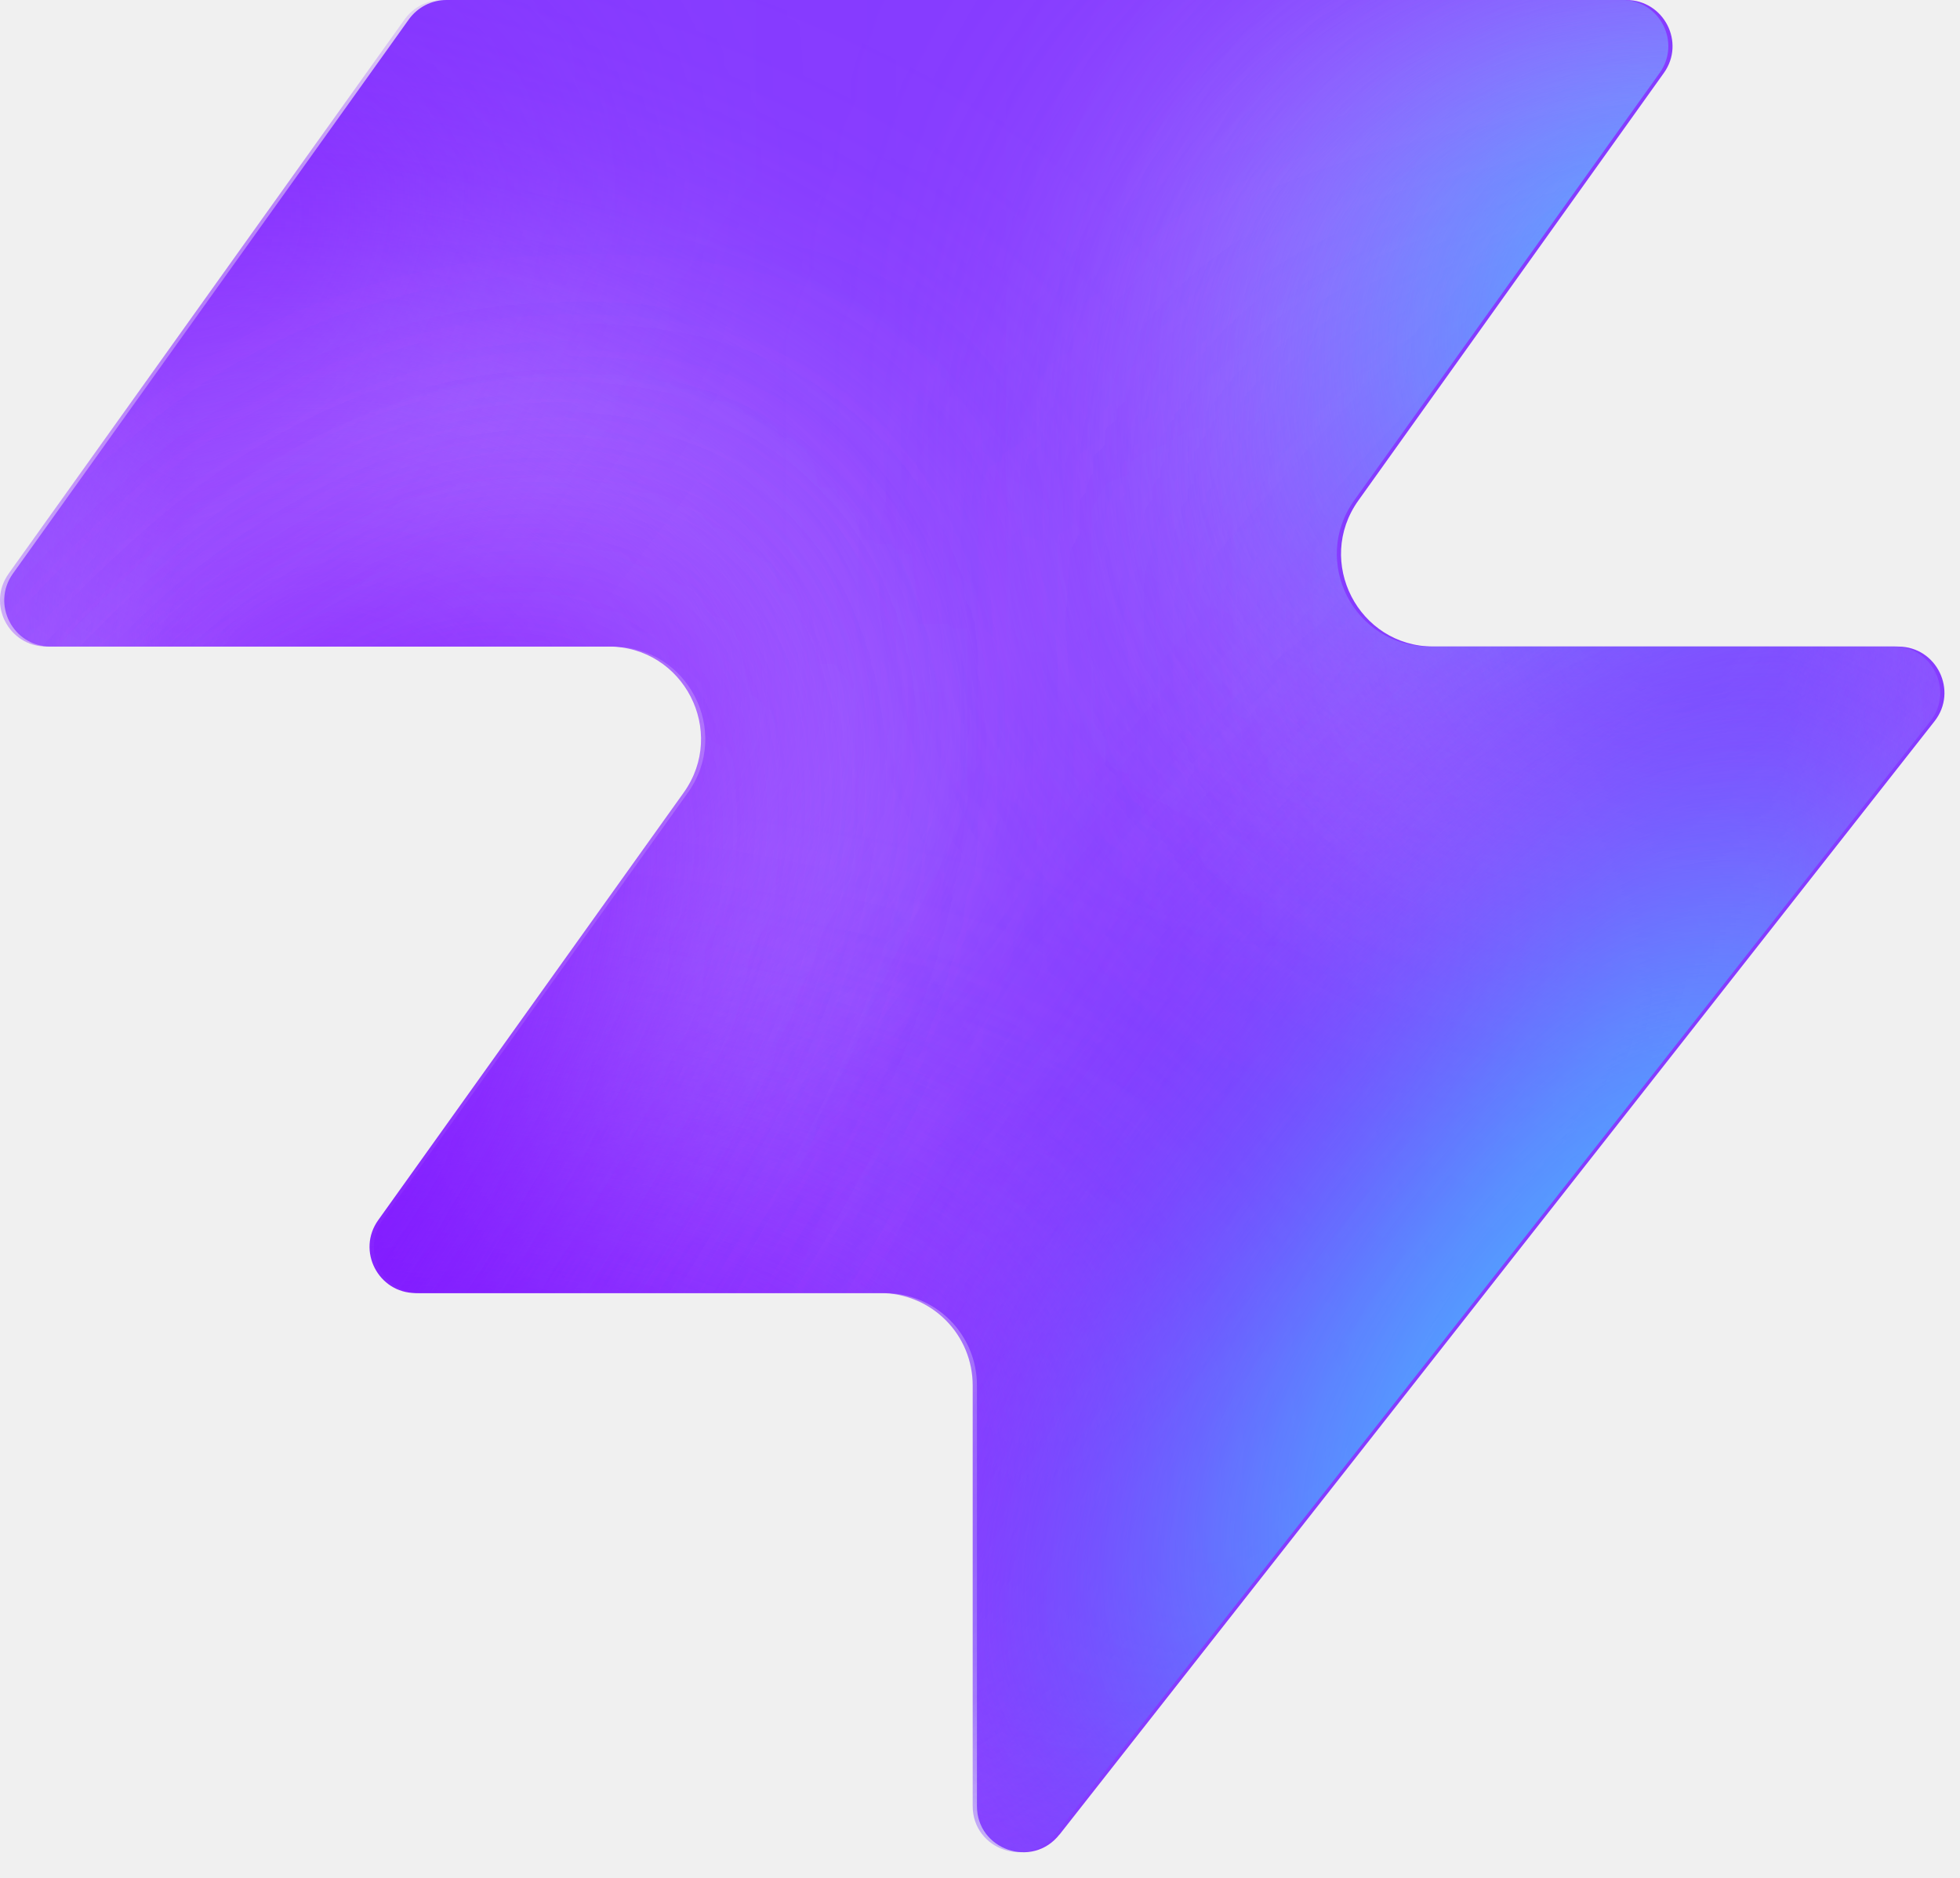
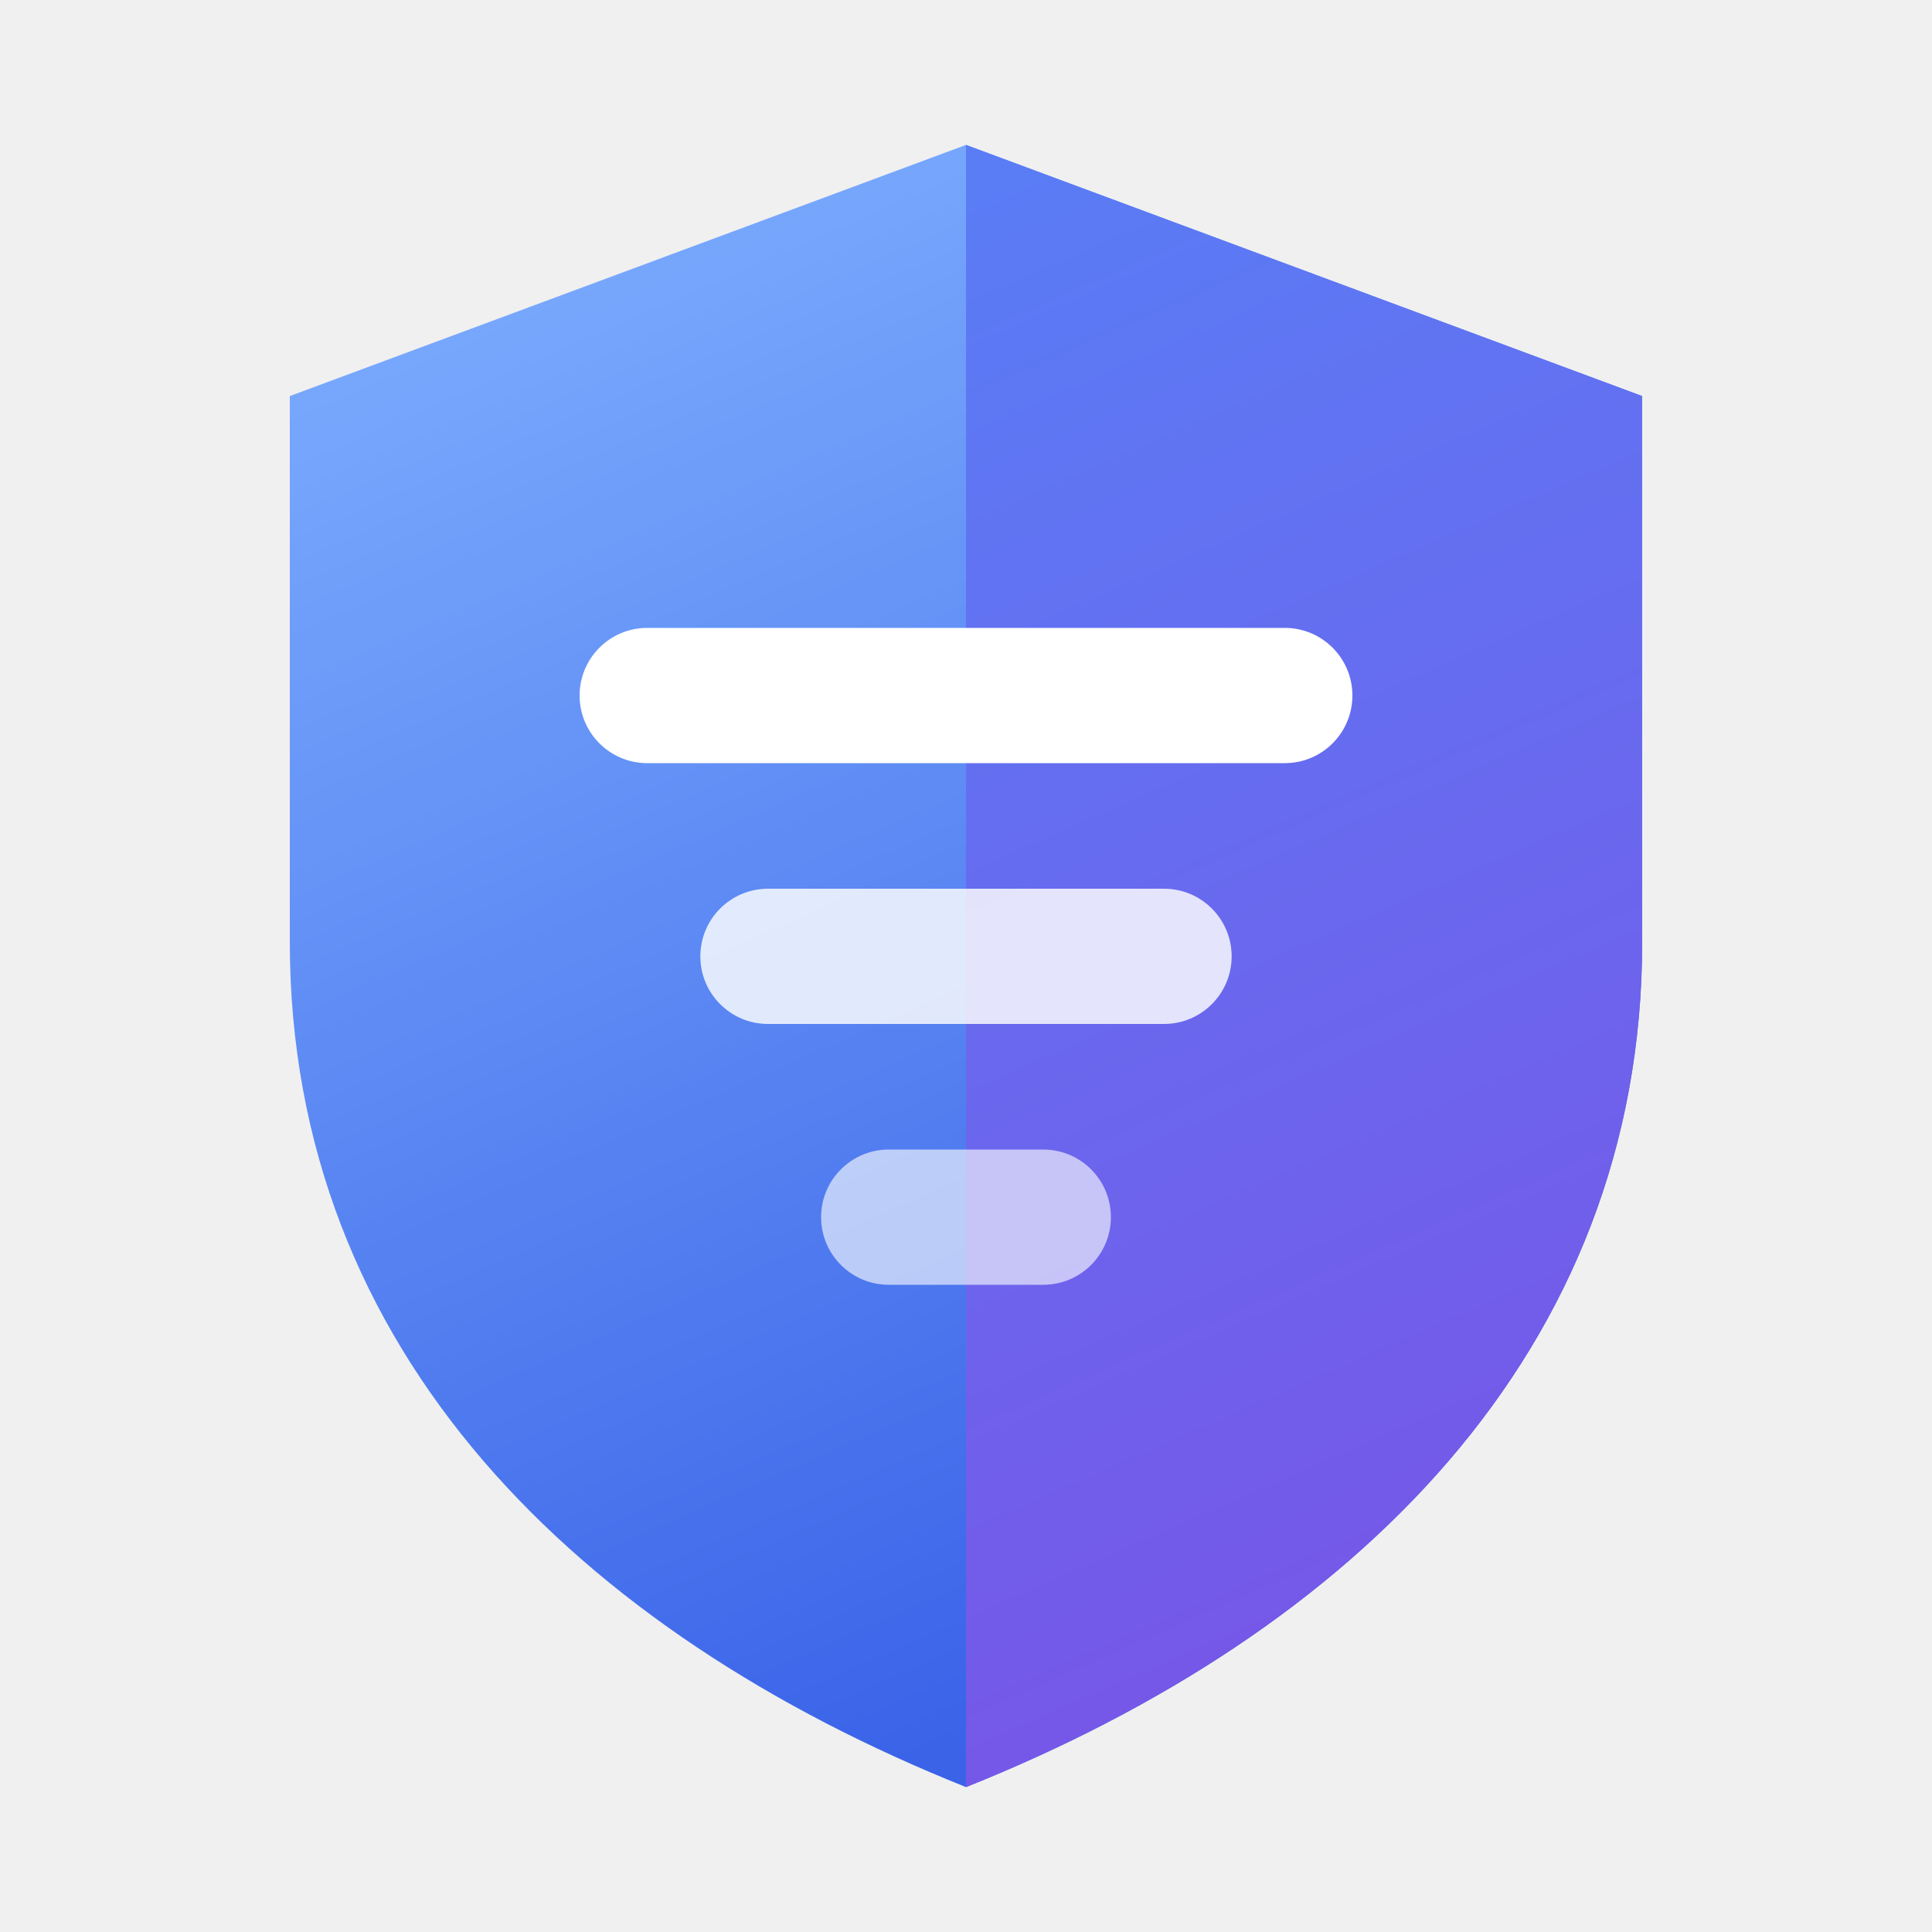
- <svg xmlns="http://www.w3.org/2000/svg" width="48" height="46" fill="none" viewBox="0 0 48 46">
-   <path fill="#863bff" d="M25.946 44.938c-.664.845-2.021.375-2.021-.698V33.937a2.26 2.26 0 0 0-2.262-2.262H10.287c-.92 0-1.456-1.04-.92-1.788l7.48-10.471c1.07-1.497 0-3.578-1.842-3.578H1.237c-.92 0-1.456-1.04-.92-1.788L10.013.474c.214-.297.556-.474.92-.474h28.894c.92 0 1.456 1.04.92 1.788l-7.48 10.471c-1.07 1.498 0 3.579 1.842 3.579h11.377c.943 0 1.473 1.088.89 1.83L25.947 44.94z" style="fill:#863bff;fill:color(display-p3 .525 .23 1);fill-opacity:1" />
-   <mask id="a" width="48" height="46" x="0" y="0" maskUnits="userSpaceOnUse" style="mask-type:alpha">
-     <path fill="#000" d="M25.842 44.938c-.664.844-2.021.375-2.021-.698V33.937a2.26 2.26 0 0 0-2.262-2.262H10.183c-.92 0-1.456-1.04-.92-1.788l7.48-10.471c1.07-1.498 0-3.579-1.842-3.579H1.133c-.92 0-1.456-1.04-.92-1.787L9.91.473c.214-.297.556-.474.92-.474h28.894c.92 0 1.456 1.04.92 1.788l-7.48 10.471c-1.07 1.498 0 3.578 1.842 3.578h11.377c.943 0 1.473 1.088.89 1.832L25.843 44.94z" style="fill:#000;fill-opacity:1" />
-   </mask>
-   <g mask="url(#a)">
-     <g filter="url(#b)">
-       <ellipse cx="5.508" cy="14.704" fill="#ede6ff" rx="5.508" ry="14.704" style="fill:#ede6ff;fill:color(display-p3 .927 .903 1);fill-opacity:1" transform="matrix(.00324 1 1 -.00324 -4.47 31.516)" />
-     </g>
-     <g filter="url(#c)">
-       <ellipse cx="10.399" cy="29.851" fill="#ede6ff" rx="10.399" ry="29.851" style="fill:#ede6ff;fill:color(display-p3 .927 .903 1);fill-opacity:1" transform="matrix(.00324 1 1 -.00324 -39.328 7.883)" />
-     </g>
-     <g filter="url(#d)">
-       <ellipse cx="5.508" cy="30.487" fill="#7e14ff" rx="5.508" ry="30.487" style="fill:#7e14ff;fill:color(display-p3 .492 .077 1);fill-opacity:1" transform="rotate(89.814 -25.913 -14.639)scale(1 -1)" />
-     </g>
-     <g filter="url(#e)">
-       <ellipse cx="5.508" cy="30.599" fill="#7e14ff" rx="5.508" ry="30.599" style="fill:#7e14ff;fill:color(display-p3 .492 .077 1);fill-opacity:1" transform="rotate(89.814 -32.644 -3.334)scale(1 -1)" />
-     </g>
-     <g filter="url(#f)">
-       <ellipse cx="5.508" cy="30.599" fill="#7e14ff" rx="5.508" ry="30.599" style="fill:#7e14ff;fill:color(display-p3 .492 .077 1);fill-opacity:1" transform="matrix(.00324 1 1 -.00324 -34.34 30.47)" />
-     </g>
-     <g filter="url(#g)">
-       <ellipse cx="14.072" cy="22.078" fill="#ede6ff" rx="14.072" ry="22.078" style="fill:#ede6ff;fill:color(display-p3 .927 .903 1);fill-opacity:1" transform="rotate(93.35 24.506 48.493)scale(-1 1)" />
-     </g>
-     <g filter="url(#h)">
-       <ellipse cx="3.47" cy="21.501" fill="#7e14ff" rx="3.47" ry="21.501" style="fill:#7e14ff;fill:color(display-p3 .492 .077 1);fill-opacity:1" transform="rotate(89.009 28.708 47.59)scale(-1 1)" />
-     </g>
-     <g filter="url(#i)">
-       <ellipse cx="3.47" cy="21.501" fill="#7e14ff" rx="3.47" ry="21.501" style="fill:#7e14ff;fill:color(display-p3 .492 .077 1);fill-opacity:1" transform="rotate(89.009 28.708 47.59)scale(-1 1)" />
-     </g>
-     <g filter="url(#j)">
-       <ellipse cx=".387" cy="8.972" fill="#7e14ff" rx="4.407" ry="29.108" style="fill:#7e14ff;fill:color(display-p3 .492 .077 1);fill-opacity:1" transform="rotate(39.51 .387 8.972)" />
-     </g>
-     <g filter="url(#k)">
-       <ellipse cx="47.523" cy="-6.092" fill="#7e14ff" rx="4.407" ry="29.108" style="fill:#7e14ff;fill:color(display-p3 .492 .077 1);fill-opacity:1" transform="rotate(37.892 47.523 -6.092)" />
-     </g>
-     <g filter="url(#l)">
-       <ellipse cx="41.412" cy="6.333" fill="#47bfff" rx="5.971" ry="9.665" style="fill:#47bfff;fill:color(display-p3 .28 .748 1);fill-opacity:1" transform="rotate(37.892 41.412 6.333)" />
-     </g>
-     <g filter="url(#m)">
-       <ellipse cx="-1.879" cy="38.332" fill="#7e14ff" rx="4.407" ry="29.108" style="fill:#7e14ff;fill:color(display-p3 .492 .077 1);fill-opacity:1" transform="rotate(37.892 -1.88 38.332)" />
-     </g>
-     <g filter="url(#n)">
-       <ellipse cx="-1.879" cy="38.332" fill="#7e14ff" rx="4.407" ry="29.108" style="fill:#7e14ff;fill:color(display-p3 .492 .077 1);fill-opacity:1" transform="rotate(37.892 -1.88 38.332)" />
-     </g>
-     <g filter="url(#o)">
-       <ellipse cx="35.651" cy="29.907" fill="#7e14ff" rx="4.407" ry="29.108" style="fill:#7e14ff;fill:color(display-p3 .492 .077 1);fill-opacity:1" transform="rotate(37.892 35.651 29.907)" />
-     </g>
-     <g filter="url(#p)">
-       <ellipse cx="38.418" cy="32.4" fill="#47bfff" rx="5.971" ry="15.297" style="fill:#47bfff;fill:color(display-p3 .28 .748 1);fill-opacity:1" transform="rotate(37.892 38.418 32.4)" />
-     </g>
-   </g>
+ <svg xmlns="http://www.w3.org/2000/svg" viewBox="0 0 40 40" fill="none">
  <defs>
-     <filter id="b" width="60.045" height="41.654" x="-19.77" y="16.149" color-interpolation-filters="sRGB" filterUnits="userSpaceOnUse">
-       <feFlood flood-opacity="0" result="BackgroundImageFix" />
-       <feBlend in="SourceGraphic" in2="BackgroundImageFix" result="shape" />
-       <feGaussianBlur result="effect1_foregroundBlur_2002_17158" stdDeviation="7.659" />
-     </filter>
-     <filter id="c" width="90.34" height="51.437" x="-54.613" y="-7.533" color-interpolation-filters="sRGB" filterUnits="userSpaceOnUse">
-       <feFlood flood-opacity="0" result="BackgroundImageFix" />
-       <feBlend in="SourceGraphic" in2="BackgroundImageFix" result="shape" />
-       <feGaussianBlur result="effect1_foregroundBlur_2002_17158" stdDeviation="7.659" />
-     </filter>
-     <filter id="d" width="79.355" height="29.4" x="-49.64" y="2.03" color-interpolation-filters="sRGB" filterUnits="userSpaceOnUse">
-       <feFlood flood-opacity="0" result="BackgroundImageFix" />
-       <feBlend in="SourceGraphic" in2="BackgroundImageFix" result="shape" />
-       <feGaussianBlur result="effect1_foregroundBlur_2002_17158" stdDeviation="4.596" />
-     </filter>
-     <filter id="e" width="79.579" height="29.4" x="-45.045" y="20.029" color-interpolation-filters="sRGB" filterUnits="userSpaceOnUse">
-       <feFlood flood-opacity="0" result="BackgroundImageFix" />
-       <feBlend in="SourceGraphic" in2="BackgroundImageFix" result="shape" />
-       <feGaussianBlur result="effect1_foregroundBlur_2002_17158" stdDeviation="4.596" />
-     </filter>
-     <filter id="f" width="79.579" height="29.4" x="-43.513" y="21.178" color-interpolation-filters="sRGB" filterUnits="userSpaceOnUse">
-       <feFlood flood-opacity="0" result="BackgroundImageFix" />
-       <feBlend in="SourceGraphic" in2="BackgroundImageFix" result="shape" />
-       <feGaussianBlur result="effect1_foregroundBlur_2002_17158" stdDeviation="4.596" />
-     </filter>
-     <filter id="g" width="74.749" height="58.852" x="15.756" y="-17.901" color-interpolation-filters="sRGB" filterUnits="userSpaceOnUse">
-       <feFlood flood-opacity="0" result="BackgroundImageFix" />
-       <feBlend in="SourceGraphic" in2="BackgroundImageFix" result="shape" />
-       <feGaussianBlur result="effect1_foregroundBlur_2002_17158" stdDeviation="7.659" />
-     </filter>
-     <filter id="h" width="61.377" height="25.362" x="23.548" y="2.284" color-interpolation-filters="sRGB" filterUnits="userSpaceOnUse">
-       <feFlood flood-opacity="0" result="BackgroundImageFix" />
-       <feBlend in="SourceGraphic" in2="BackgroundImageFix" result="shape" />
-       <feGaussianBlur result="effect1_foregroundBlur_2002_17158" stdDeviation="4.596" />
-     </filter>
-     <filter id="i" width="61.377" height="25.362" x="23.548" y="2.284" color-interpolation-filters="sRGB" filterUnits="userSpaceOnUse">
-       <feFlood flood-opacity="0" result="BackgroundImageFix" />
-       <feBlend in="SourceGraphic" in2="BackgroundImageFix" result="shape" />
-       <feGaussianBlur result="effect1_foregroundBlur_2002_17158" stdDeviation="4.596" />
-     </filter>
-     <filter id="j" width="56.045" height="63.649" x="-27.636" y="-22.853" color-interpolation-filters="sRGB" filterUnits="userSpaceOnUse">
-       <feFlood flood-opacity="0" result="BackgroundImageFix" />
-       <feBlend in="SourceGraphic" in2="BackgroundImageFix" result="shape" />
-       <feGaussianBlur result="effect1_foregroundBlur_2002_17158" stdDeviation="4.596" />
-     </filter>
-     <filter id="k" width="54.814" height="64.646" x="20.116" y="-38.415" color-interpolation-filters="sRGB" filterUnits="userSpaceOnUse">
-       <feFlood flood-opacity="0" result="BackgroundImageFix" />
-       <feBlend in="SourceGraphic" in2="BackgroundImageFix" result="shape" />
-       <feGaussianBlur result="effect1_foregroundBlur_2002_17158" stdDeviation="4.596" />
-     </filter>
-     <filter id="l" width="33.541" height="35.313" x="24.641" y="-11.323" color-interpolation-filters="sRGB" filterUnits="userSpaceOnUse">
-       <feFlood flood-opacity="0" result="BackgroundImageFix" />
-       <feBlend in="SourceGraphic" in2="BackgroundImageFix" result="shape" />
-       <feGaussianBlur result="effect1_foregroundBlur_2002_17158" stdDeviation="4.596" />
-     </filter>
-     <filter id="m" width="54.814" height="64.646" x="-29.286" y="6.009" color-interpolation-filters="sRGB" filterUnits="userSpaceOnUse">
-       <feFlood flood-opacity="0" result="BackgroundImageFix" />
-       <feBlend in="SourceGraphic" in2="BackgroundImageFix" result="shape" />
-       <feGaussianBlur result="effect1_foregroundBlur_2002_17158" stdDeviation="4.596" />
-     </filter>
-     <filter id="n" width="54.814" height="64.646" x="-29.286" y="6.009" color-interpolation-filters="sRGB" filterUnits="userSpaceOnUse">
-       <feFlood flood-opacity="0" result="BackgroundImageFix" />
-       <feBlend in="SourceGraphic" in2="BackgroundImageFix" result="shape" />
-       <feGaussianBlur result="effect1_foregroundBlur_2002_17158" stdDeviation="4.596" />
-     </filter>
-     <filter id="o" width="54.814" height="64.646" x="8.244" y="-2.416" color-interpolation-filters="sRGB" filterUnits="userSpaceOnUse">
-       <feFlood flood-opacity="0" result="BackgroundImageFix" />
-       <feBlend in="SourceGraphic" in2="BackgroundImageFix" result="shape" />
-       <feGaussianBlur result="effect1_foregroundBlur_2002_17158" stdDeviation="4.596" />
-     </filter>
-     <filter id="p" width="39.409" height="43.623" x="18.713" y="10.588" color-interpolation-filters="sRGB" filterUnits="userSpaceOnUse">
-       <feFlood flood-opacity="0" result="BackgroundImageFix" />
-       <feBlend in="SourceGraphic" in2="BackgroundImageFix" result="shape" />
-       <feGaussianBlur result="effect1_foregroundBlur_2002_17158" stdDeviation="4.596" />
-     </filter>
+     <linearGradient id="l" x1="6" y1="4" x2="20" y2="36" gradientUnits="userSpaceOnUse">
+       <stop offset="0" stop-color="#7fb0ff" />
+       <stop offset="1" stop-color="#3a63e8" />
+     </linearGradient>
+     <linearGradient id="r" x1="20" y1="4" x2="34" y2="36" gradientUnits="userSpaceOnUse">
+       <stop offset="0" stop-color="#5a7cf5" />
+       <stop offset="1" stop-color="#7a52e6" />
+     </linearGradient>
  </defs>
+   <path d="M20 3 L34 8.2 V19.5 C34 28 28 33.8 20 37 C12 33.8 6 28 6 19.5 V8.2 Z" fill="url(#l)" />
+   <path d="M20 3 L34 8.2 V19.5 C34 28 28 33.8 20 37 Z" fill="url(#r)" />
+   <rect x="12" y="13" width="16" height="2.8" rx="1.4" fill="#fff" />
+   <rect x="14.5" y="18.4" width="11" height="2.8" rx="1.4" fill="#fff" fill-opacity=".82" />
+   <rect x="17" y="23.8" width="6" height="2.8" rx="1.4" fill="#fff" fill-opacity=".62" />
</svg>
